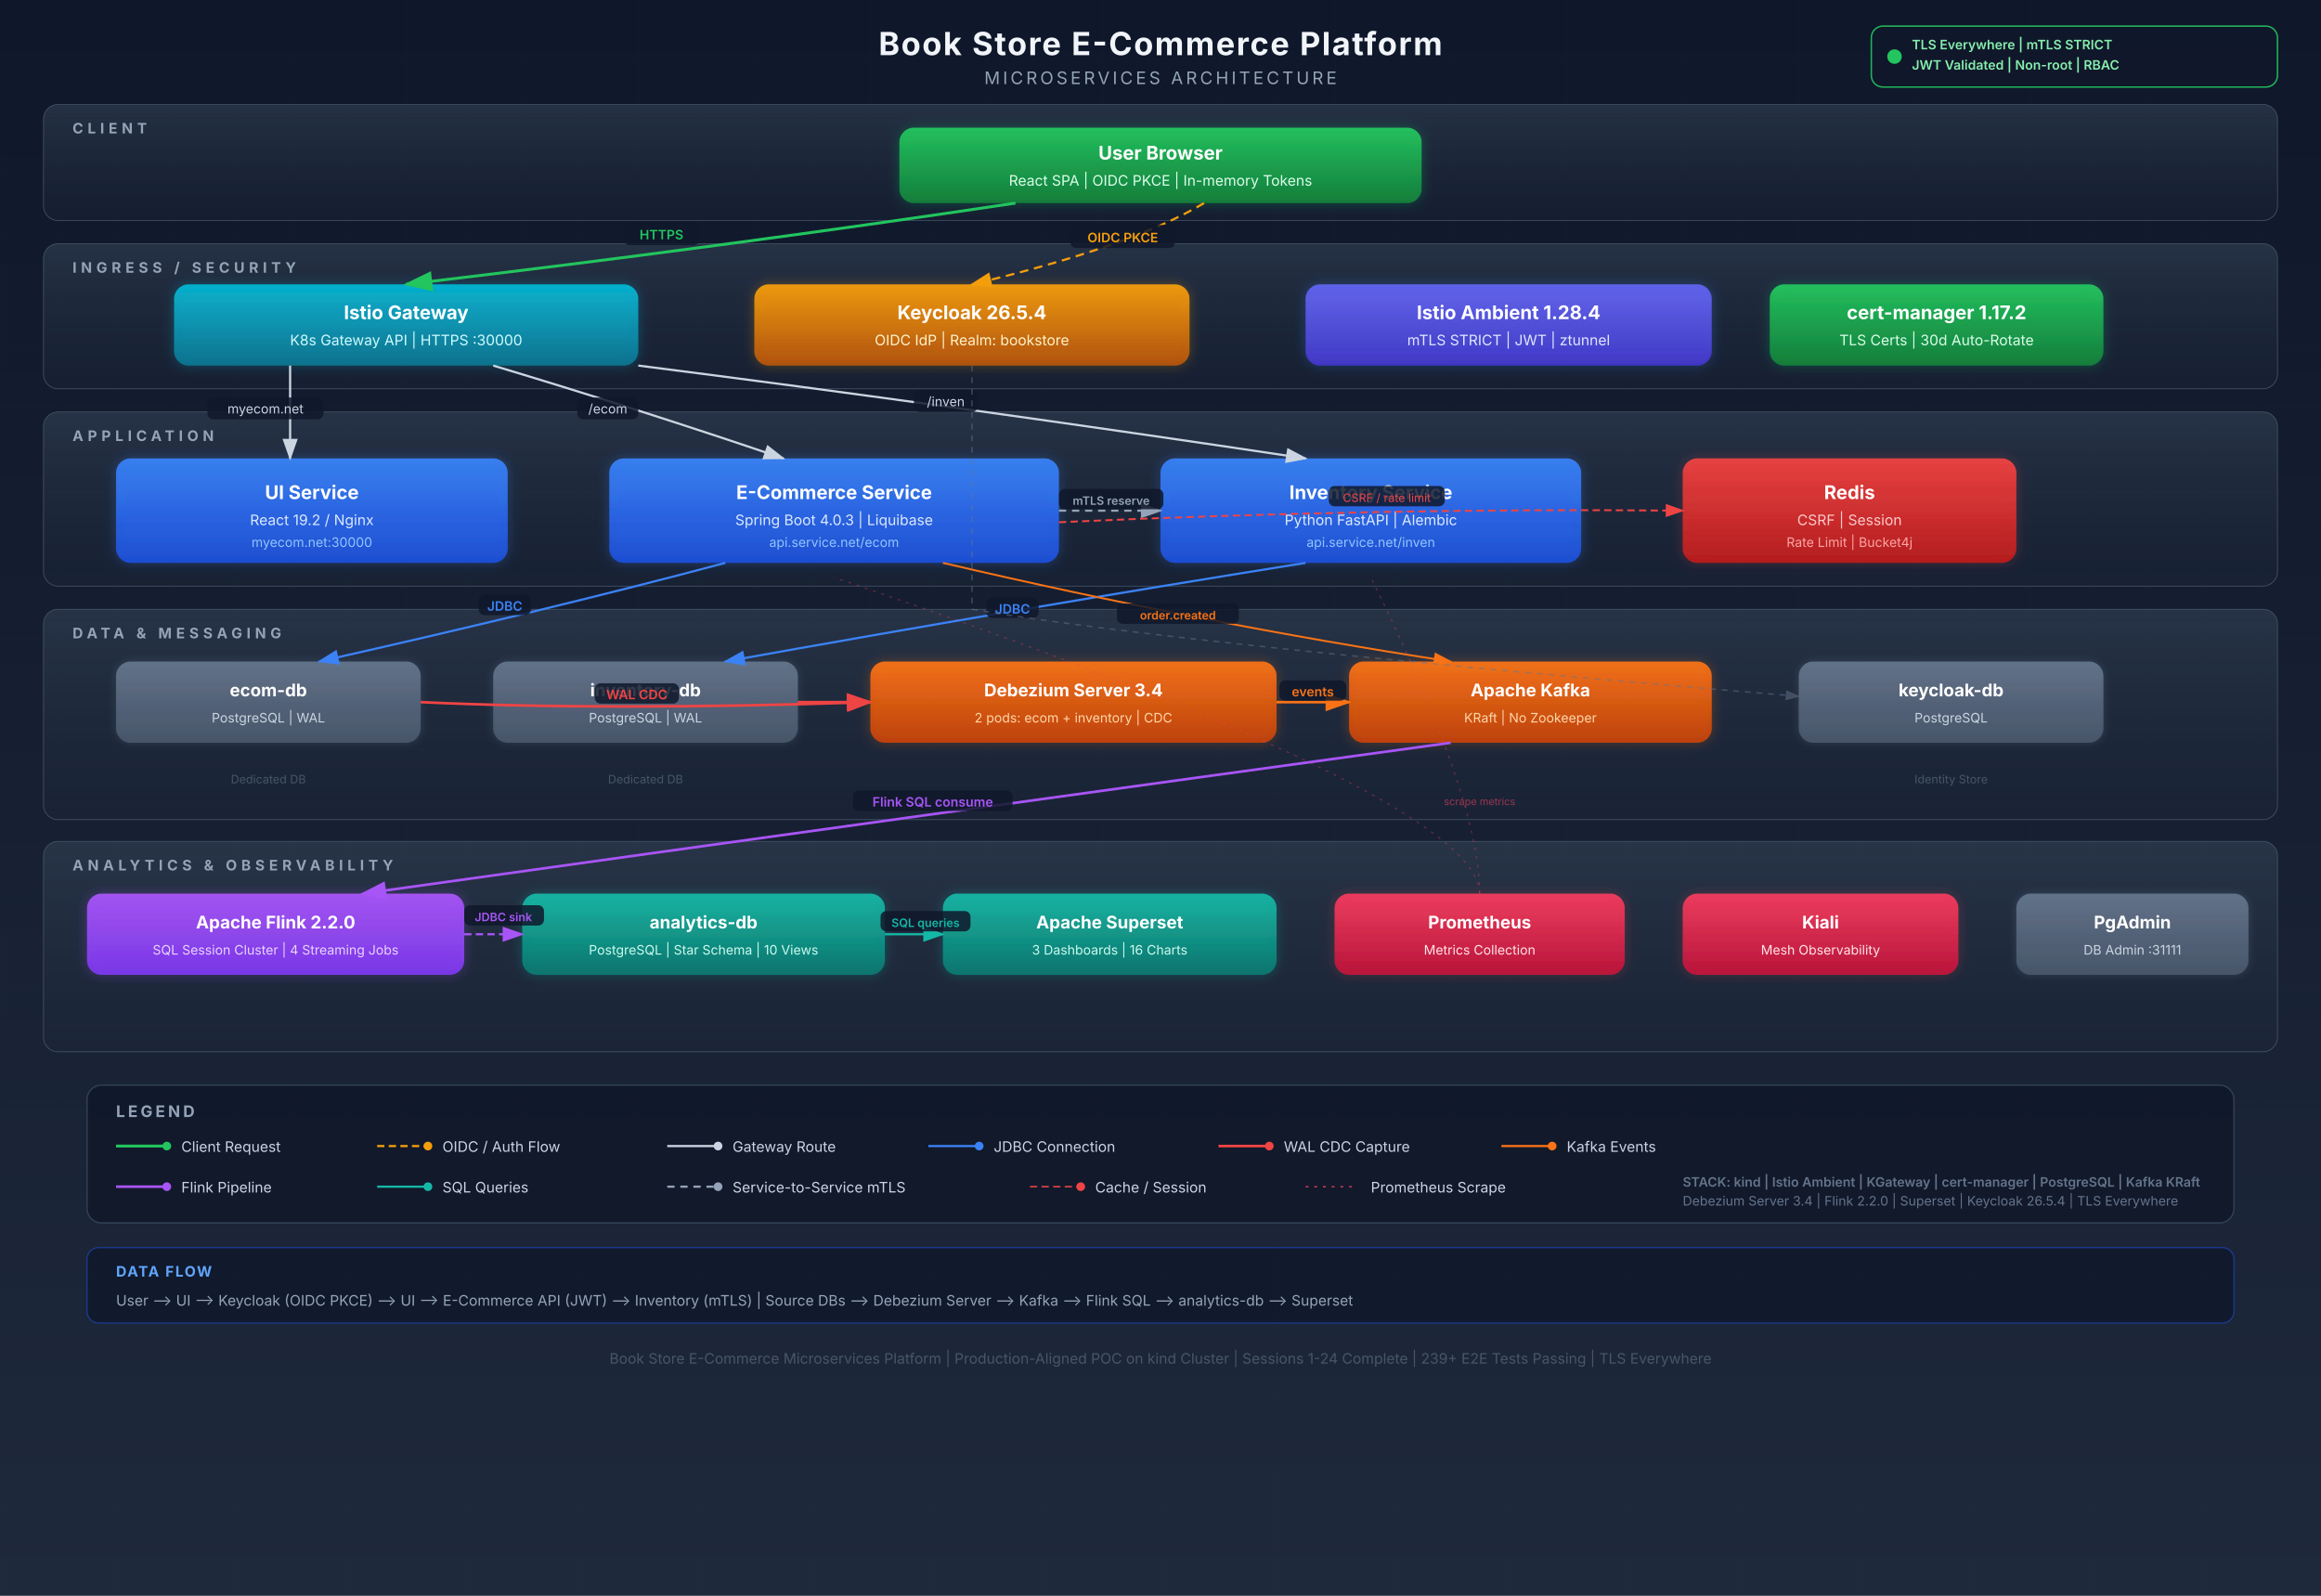
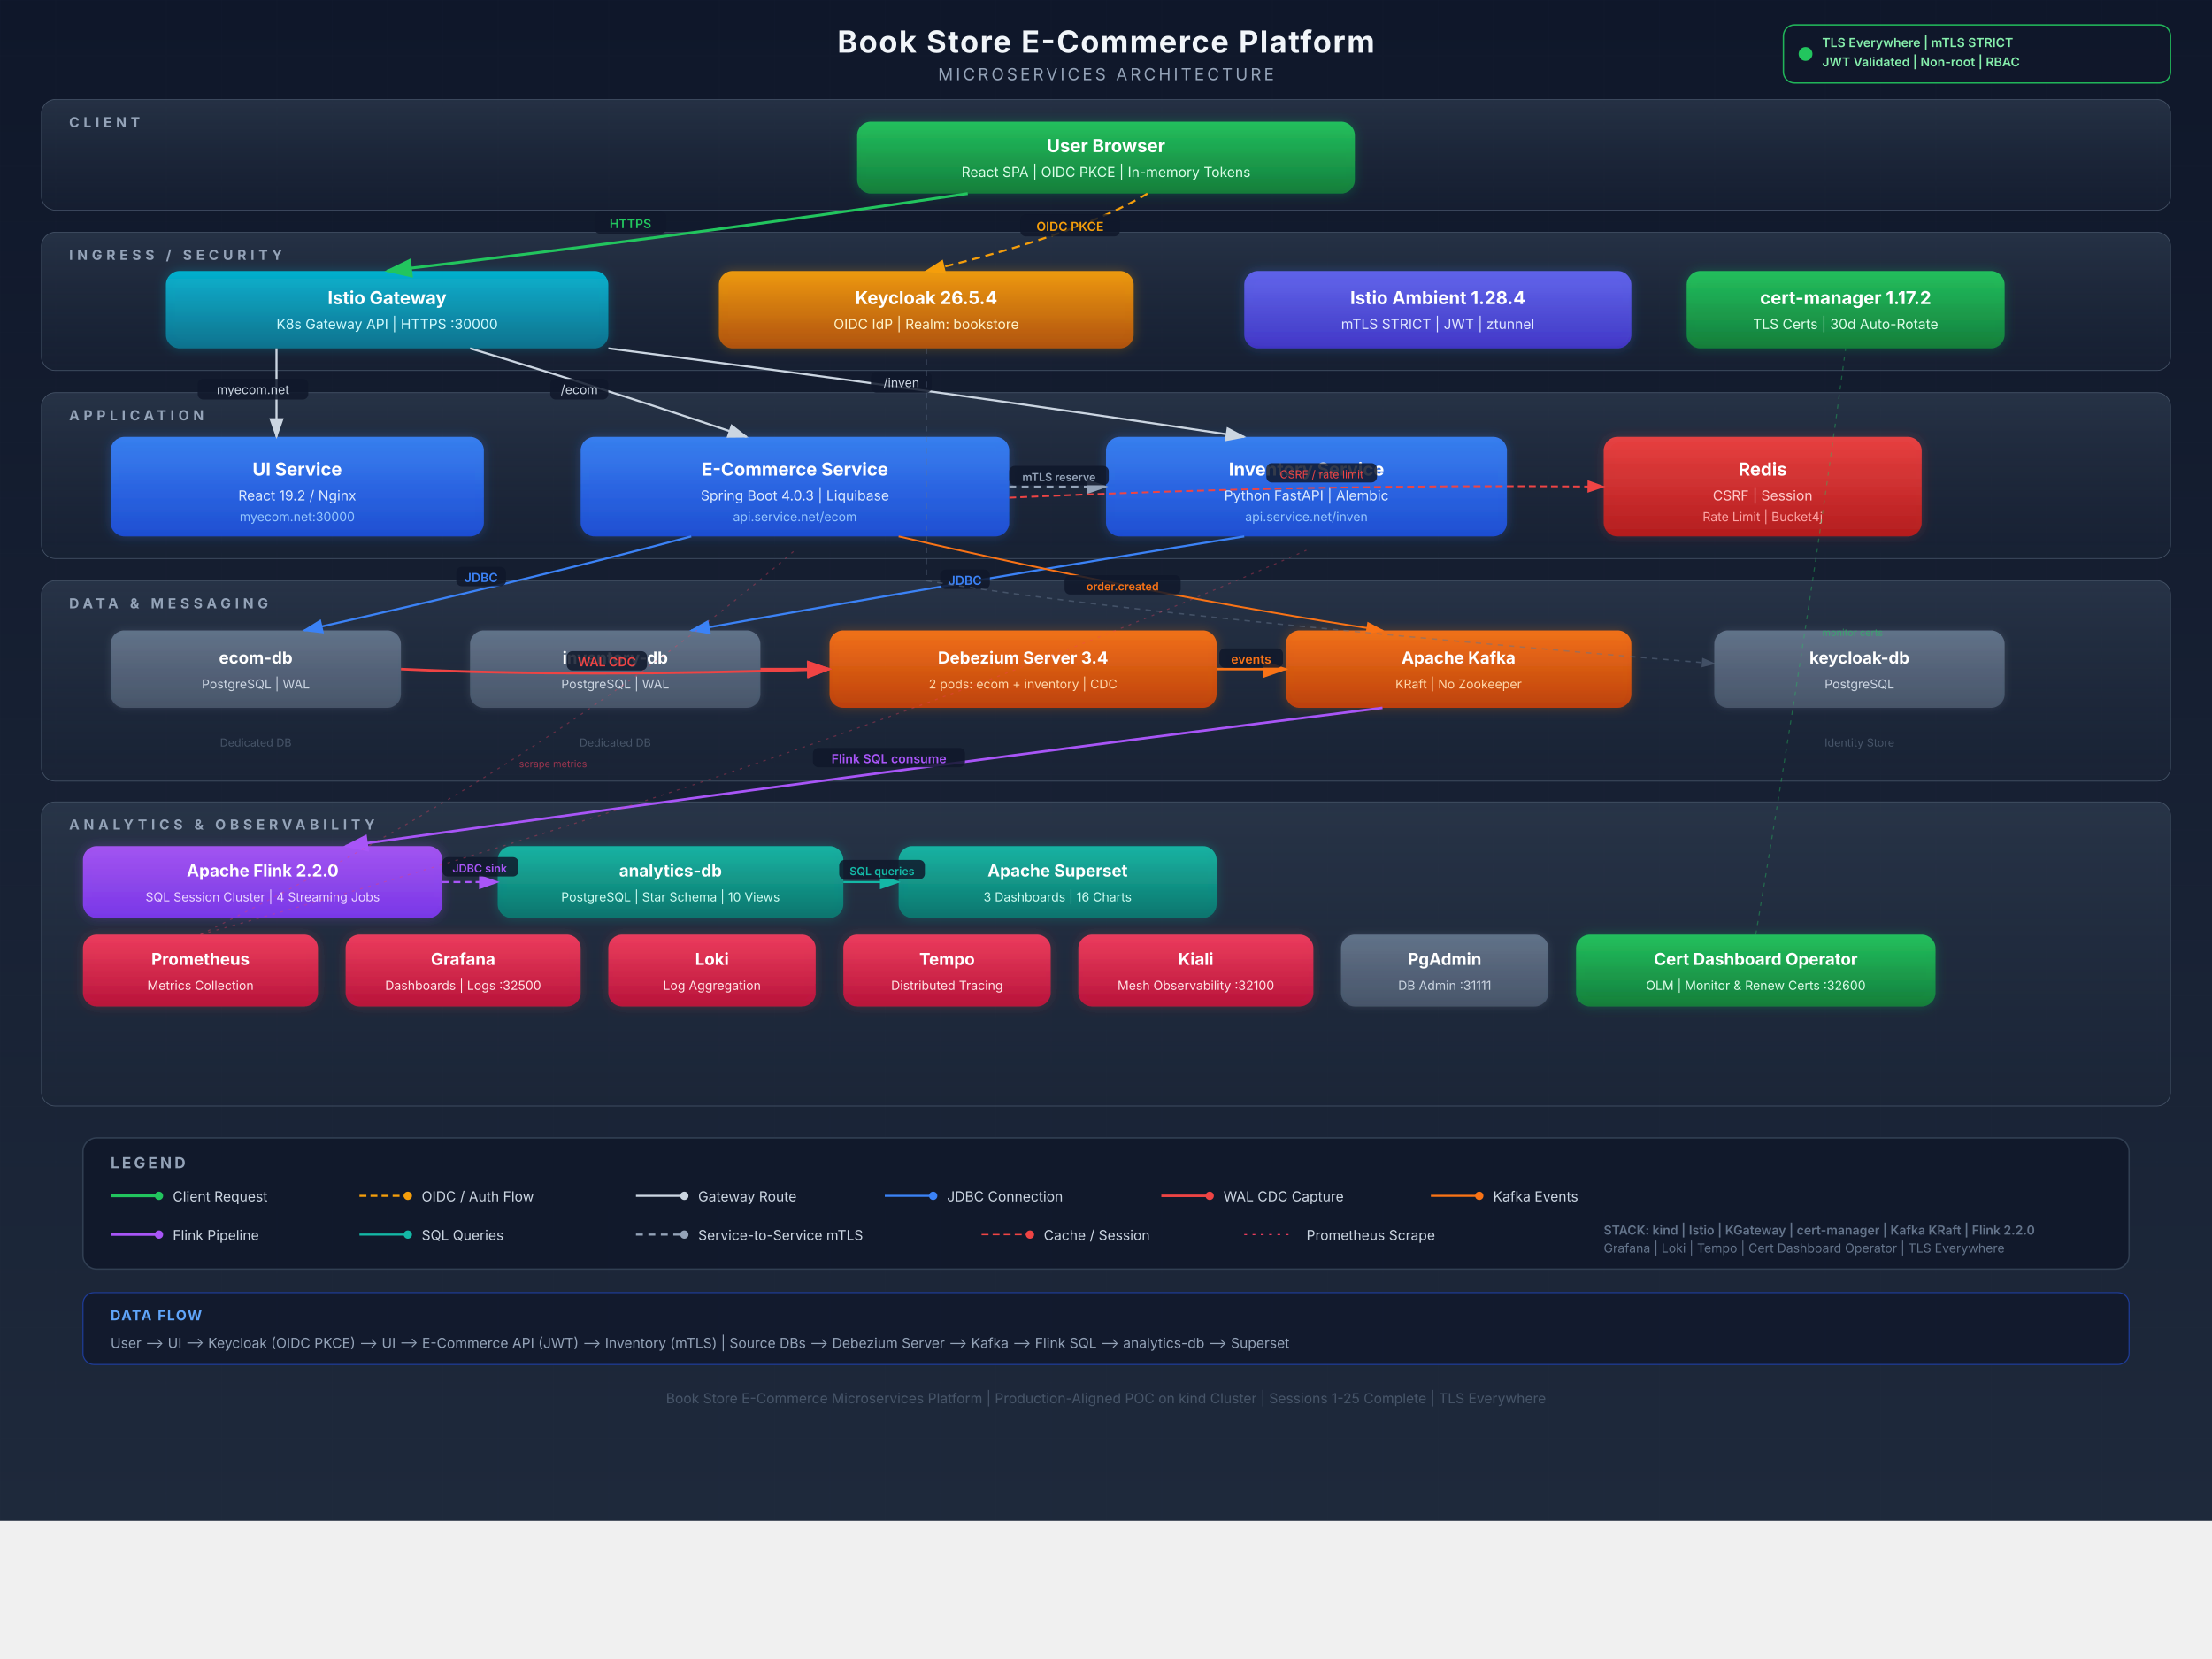
- <svg xmlns="http://www.w3.org/2000/svg" width="1600" height="1100" viewBox="0 0 1600 1100" font-family="'Inter', 'Segoe UI', 'Helvetica Neue', Arial, sans-serif">
+ <svg xmlns="http://www.w3.org/2000/svg" width="1600" height="1200" viewBox="0 0 1600 1200" font-family="'Inter', 'Segoe UI', 'Helvetica Neue', Arial, sans-serif">
  <defs>
    <linearGradient id="bgGrad" x1="0%" y1="0%" x2="0%" y2="100%">
      <stop offset="0%" style="stop-color:#0f172a" />
      <stop offset="100%" style="stop-color:#1e293b" />
    </linearGradient>
    <linearGradient id="tierLabelGrad" x1="0%" y1="0%" x2="0%" y2="100%">
      <stop offset="0%" style="stop-color:#334155;stop-opacity:0.6" />
      <stop offset="100%" style="stop-color:#1e293b;stop-opacity:0.3" />
    </linearGradient>
    <linearGradient id="nodeGreen" x1="0%" y1="0%" x2="0%" y2="100%">
      <stop offset="0%" style="stop-color:#22c55e;stop-opacity:0.95" />
      <stop offset="100%" style="stop-color:#15803d;stop-opacity:0.95" />
    </linearGradient>
    <linearGradient id="nodeAmber" x1="0%" y1="0%" x2="0%" y2="100%">
      <stop offset="0%" style="stop-color:#f59e0b;stop-opacity:0.95" />
      <stop offset="100%" style="stop-color:#b45309;stop-opacity:0.95" />
    </linearGradient>
    <linearGradient id="nodeBlue" x1="0%" y1="0%" x2="0%" y2="100%">
      <stop offset="0%" style="stop-color:#3b82f6;stop-opacity:0.95" />
      <stop offset="100%" style="stop-color:#1d4ed8;stop-opacity:0.95" />
    </linearGradient>
    <linearGradient id="nodeCyan" x1="0%" y1="0%" x2="0%" y2="100%">
      <stop offset="0%" style="stop-color:#06b6d4;stop-opacity:0.95" />
      <stop offset="100%" style="stop-color:#0e7490;stop-opacity:0.95" />
    </linearGradient>
    <linearGradient id="nodePurple" x1="0%" y1="0%" x2="0%" y2="100%">
      <stop offset="0%" style="stop-color:#a855f7;stop-opacity:0.95" />
      <stop offset="100%" style="stop-color:#7c3aed;stop-opacity:0.95" />
    </linearGradient>
    <linearGradient id="nodeRed" x1="0%" y1="0%" x2="0%" y2="100%">
      <stop offset="0%" style="stop-color:#ef4444;stop-opacity:0.95" />
      <stop offset="100%" style="stop-color:#b91c1c;stop-opacity:0.95" />
    </linearGradient>
    <linearGradient id="nodeSlate" x1="0%" y1="0%" x2="0%" y2="100%">
      <stop offset="0%" style="stop-color:#64748b;stop-opacity:0.95" />
      <stop offset="100%" style="stop-color:#475569;stop-opacity:0.95" />
    </linearGradient>
    <linearGradient id="nodeTeal" x1="0%" y1="0%" x2="0%" y2="100%">
      <stop offset="0%" style="stop-color:#14b8a6;stop-opacity:0.95" />
      <stop offset="100%" style="stop-color:#0f766e;stop-opacity:0.95" />
    </linearGradient>
    <linearGradient id="nodeOrange" x1="0%" y1="0%" x2="0%" y2="100%">
      <stop offset="0%" style="stop-color:#f97316;stop-opacity:0.95" />
      <stop offset="100%" style="stop-color:#c2410c;stop-opacity:0.95" />
    </linearGradient>
    <linearGradient id="nodeIndigo" x1="0%" y1="0%" x2="0%" y2="100%">
      <stop offset="0%" style="stop-color:#6366f1;stop-opacity:0.95" />
      <stop offset="100%" style="stop-color:#4338ca;stop-opacity:0.95" />
    </linearGradient>
    <linearGradient id="nodeRose" x1="0%" y1="0%" x2="0%" y2="100%">
      <stop offset="0%" style="stop-color:#f43f5e;stop-opacity:0.95" />
      <stop offset="100%" style="stop-color:#be123c;stop-opacity:0.95" />
    </linearGradient>
    <filter id="glowGreen" x="-20%" y="-20%" width="140%" height="140%">
      <feGaussianBlur stdDeviation="4" result="blur" />
      <feFlood flood-color="#22c55e" flood-opacity="0.3" />
      <feComposite in2="blur" operator="in" />
      <feMerge>
        <feMergeNode />
        <feMergeNode in="SourceGraphic" />
      </feMerge>
    </filter>
    <filter id="glowAmber" x="-20%" y="-20%" width="140%" height="140%">
      <feGaussianBlur stdDeviation="4" result="blur" />
      <feFlood flood-color="#f59e0b" flood-opacity="0.3" />
      <feComposite in2="blur" operator="in" />
      <feMerge>
        <feMergeNode />
        <feMergeNode in="SourceGraphic" />
      </feMerge>
    </filter>
    <filter id="glowBlue" x="-20%" y="-20%" width="140%" height="140%">
      <feGaussianBlur stdDeviation="4" result="blur" />
      <feFlood flood-color="#3b82f6" flood-opacity="0.3" />
      <feComposite in2="blur" operator="in" />
      <feMerge>
        <feMergeNode />
        <feMergeNode in="SourceGraphic" />
      </feMerge>
    </filter>
    <filter id="glowPurple" x="-20%" y="-20%" width="140%" height="140%">
      <feGaussianBlur stdDeviation="4" result="blur" />
      <feFlood flood-color="#a855f7" flood-opacity="0.3" />
      <feComposite in2="blur" operator="in" />
      <feMerge>
        <feMergeNode />
        <feMergeNode in="SourceGraphic" />
      </feMerge>
    </filter>
    <filter id="glowTeal" x="-20%" y="-20%" width="140%" height="140%">
      <feGaussianBlur stdDeviation="4" result="blur" />
      <feFlood flood-color="#14b8a6" flood-opacity="0.3" />
      <feComposite in2="blur" operator="in" />
      <feMerge>
        <feMergeNode />
        <feMergeNode in="SourceGraphic" />
      </feMerge>
    </filter>
    <filter id="glowRed" x="-20%" y="-20%" width="140%" height="140%">
      <feGaussianBlur stdDeviation="4" result="blur" />
      <feFlood flood-color="#ef4444" flood-opacity="0.25" />
      <feComposite in2="blur" operator="in" />
      <feMerge>
        <feMergeNode />
        <feMergeNode in="SourceGraphic" />
      </feMerge>
    </filter>
    <filter id="glowSlate" x="-20%" y="-20%" width="140%" height="140%">
      <feGaussianBlur stdDeviation="3" result="blur" />
      <feFlood flood-color="#94a3b8" flood-opacity="0.2" />
      <feComposite in2="blur" operator="in" />
      <feMerge>
        <feMergeNode />
        <feMergeNode in="SourceGraphic" />
      </feMerge>
    </filter>
    <filter id="glowOrange" x="-20%" y="-20%" width="140%" height="140%">
      <feGaussianBlur stdDeviation="4" result="blur" />
      <feFlood flood-color="#f97316" flood-opacity="0.3" />
      <feComposite in2="blur" operator="in" />
      <feMerge>
        <feMergeNode />
        <feMergeNode in="SourceGraphic" />
      </feMerge>
    </filter>
    <filter id="glowCyan" x="-20%" y="-20%" width="140%" height="140%">
      <feGaussianBlur stdDeviation="4" result="blur" />
      <feFlood flood-color="#06b6d4" flood-opacity="0.3" />
      <feComposite in2="blur" operator="in" />
      <feMerge>
        <feMergeNode />
        <feMergeNode in="SourceGraphic" />
      </feMerge>
    </filter>
    <filter id="dropShadow" x="-10%" y="-10%" width="130%" height="130%">
      <feDropShadow dx="0" dy="3" stdDeviation="5" flood-color="#000000" flood-opacity="0.4" />
    </filter>
    <marker id="arrowGreen" markerWidth="10" markerHeight="7" refX="9" refY="3.5" orient="auto">
      <path d="M0,0 L0,7 L10,3.5 z" fill="#22c55e" />
    </marker>
    <marker id="arrowAmberM" markerWidth="10" markerHeight="7" refX="9" refY="3.5" orient="auto">
      <path d="M0,0 L0,7 L10,3.5 z" fill="#f59e0b" />
    </marker>
    <marker id="arrowWhite" markerWidth="10" markerHeight="7" refX="9" refY="3.5" orient="auto">
      <path d="M0,0 L0,7 L10,3.5 z" fill="#cbd5e1" />
    </marker>
    <marker id="arrowBlueM" markerWidth="10" markerHeight="7" refX="9" refY="3.5" orient="auto">
      <path d="M0,0 L0,7 L10,3.5 z" fill="#3b82f6" />
    </marker>
    <marker id="arrowRedM" markerWidth="10" markerHeight="7" refX="9" refY="3.5" orient="auto">
      <path d="M0,0 L0,7 L10,3.5 z" fill="#ef4444" />
    </marker>
    <marker id="arrowOrangeM" markerWidth="10" markerHeight="7" refX="9" refY="3.5" orient="auto">
      <path d="M0,0 L0,7 L10,3.5 z" fill="#f97316" />
    </marker>
    <marker id="arrowPurpleM" markerWidth="10" markerHeight="7" refX="9" refY="3.5" orient="auto">
      <path d="M0,0 L0,7 L10,3.5 z" fill="#a855f7" />
    </marker>
    <marker id="arrowTealM" markerWidth="10" markerHeight="7" refX="9" refY="3.5" orient="auto">
      <path d="M0,0 L0,7 L10,3.5 z" fill="#14b8a6" />
    </marker>
    <marker id="arrowGrayM" markerWidth="10" markerHeight="7" refX="9" refY="3.5" orient="auto">
      <path d="M0,0 L0,7 L10,3.5 z" fill="#94a3b8" />
    </marker>
    <marker id="arrowSlateM" markerWidth="10" markerHeight="7" refX="9" refY="3.5" orient="auto">
      <path d="M0,0 L0,7 L10,3.5 z" fill="#64748b" />
    </marker>
    <pattern id="grid" width="40" height="40" patternUnits="userSpaceOnUse">
      <path d="M 40 0 L 0 0 0 40" fill="none" stroke="#334155" stroke-width="0.3" opacity="0.15" />
    </pattern>
  </defs>
  <rect width="1600" height="1100" fill="url(#bgGrad)" />
  <rect width="1600" height="1100" fill="url(#grid)" />
  <text x="800" y="38" text-anchor="middle" fill="#f1f5f9" font-size="22" font-weight="700" letter-spacing="1">Book Store E-Commerce Platform</text>
  <text x="800" y="58" text-anchor="middle" fill="#94a3b8" font-size="12" letter-spacing="2">MICROSERVICES ARCHITECTURE</text>
  <g transform="translate(1290, 18)">
    <rect x="0" y="0" width="280" height="42" rx="8" fill="#0f172a" stroke="#22c55e" stroke-width="1" opacity="0.9" />
    <circle cx="16" cy="21" r="5" fill="#22c55e" />
    <text x="28" y="16" fill="#86efac" font-size="9" font-weight="600">TLS Everywhere | mTLS STRICT</text>
    <text x="28" y="30" fill="#86efac" font-size="9" font-weight="600">JWT Validated | Non-root | RBAC</text>
  </g>
  <g id="tier1">
    <rect x="30" y="72" width="1540" height="80" rx="10" fill="url(#tierLabelGrad)" stroke="#475569" stroke-width="0.5" />
    <text x="50" y="92" fill="#94a3b8" font-size="10" font-weight="700" letter-spacing="3">CLIENT</text>
    <rect x="620" y="88" width="360" height="52" rx="10" fill="url(#nodeGreen)" filter="url(#glowGreen)" />
    <text x="800" y="110" text-anchor="middle" fill="#fff" font-size="13" font-weight="700">User Browser</text>
    <text x="800" y="128" text-anchor="middle" fill="#dcfce7" font-size="10">React SPA | OIDC PKCE | In-memory Tokens</text>
  </g>
  <g id="tier2">
    <rect x="30" y="168" width="1540" height="100" rx="10" fill="url(#tierLabelGrad)" stroke="#475569" stroke-width="0.5" />
    <text x="50" y="188" fill="#94a3b8" font-size="10" font-weight="700" letter-spacing="3">INGRESS / SECURITY</text>
    <rect x="120" y="196" width="320" height="56" rx="10" fill="url(#nodeCyan)" filter="url(#glowCyan)" />
    <text x="280" y="220" text-anchor="middle" fill="#fff" font-size="13" font-weight="700">Istio Gateway</text>
    <text x="280" y="238" text-anchor="middle" fill="#cffafe" font-size="10">K8s Gateway API | HTTPS :30000</text>
    <rect x="520" y="196" width="300" height="56" rx="10" fill="url(#nodeAmber)" filter="url(#glowAmber)" />
    <text x="670" y="220" text-anchor="middle" fill="#fff" font-size="13" font-weight="700">Keycloak 26.5.4</text>
    <text x="670" y="238" text-anchor="middle" fill="#fef3c7" font-size="10">OIDC IdP | Realm: bookstore</text>
    <rect x="900" y="196" width="280" height="56" rx="10" fill="url(#nodeIndigo)" filter="url(#glowBlue)" />
    <text x="1040" y="220" text-anchor="middle" fill="#fff" font-size="13" font-weight="700">Istio Ambient 1.28.4</text>
    <text x="1040" y="238" text-anchor="middle" fill="#e0e7ff" font-size="10">mTLS STRICT | JWT | ztunnel</text>
    <rect x="1220" y="196" width="230" height="56" rx="10" fill="url(#nodeGreen)" filter="url(#glowGreen)" />
    <text x="1335" y="220" text-anchor="middle" fill="#fff" font-size="13" font-weight="700">cert-manager 1.17.2</text>
    <text x="1335" y="238" text-anchor="middle" fill="#dcfce7" font-size="10">TLS Certs | 30d Auto-Rotate</text>
  </g>
  <g id="tier3">
    <rect x="30" y="284" width="1540" height="120" rx="10" fill="url(#tierLabelGrad)" stroke="#475569" stroke-width="0.5" />
    <text x="50" y="304" fill="#94a3b8" font-size="10" font-weight="700" letter-spacing="3">APPLICATION</text>
    <rect x="80" y="316" width="270" height="72" rx="10" fill="url(#nodeBlue)" filter="url(#glowBlue)" />
    <text x="215" y="344" text-anchor="middle" fill="#fff" font-size="13" font-weight="700">UI Service</text>
    <text x="215" y="362" text-anchor="middle" fill="#dbeafe" font-size="10">React 19.2 / Nginx</text>
    <text x="215" y="377" text-anchor="middle" fill="#93c5fd" font-size="9">myecom.net:30000</text>
    <rect x="420" y="316" width="310" height="72" rx="10" fill="url(#nodeBlue)" filter="url(#glowBlue)" />
    <text x="575" y="344" text-anchor="middle" fill="#fff" font-size="13" font-weight="700">E-Commerce Service</text>
    <text x="575" y="362" text-anchor="middle" fill="#dbeafe" font-size="10">Spring Boot 4.0.3 | Liquibase</text>
    <text x="575" y="377" text-anchor="middle" fill="#93c5fd" font-size="9">api.service.net/ecom</text>
    <rect x="800" y="316" width="290" height="72" rx="10" fill="url(#nodeBlue)" filter="url(#glowBlue)" />
    <text x="945" y="344" text-anchor="middle" fill="#fff" font-size="13" font-weight="700">Inventory Service</text>
    <text x="945" y="362" text-anchor="middle" fill="#dbeafe" font-size="10">Python FastAPI | Alembic</text>
    <text x="945" y="377" text-anchor="middle" fill="#93c5fd" font-size="9">api.service.net/inven</text>
    <rect x="1160" y="316" width="230" height="72" rx="10" fill="url(#nodeRed)" filter="url(#glowRed)" />
    <text x="1275" y="344" text-anchor="middle" fill="#fff" font-size="13" font-weight="700">Redis</text>
    <text x="1275" y="362" text-anchor="middle" fill="#fecaca" font-size="10">CSRF | Session</text>
    <text x="1275" y="377" text-anchor="middle" fill="#fca5a5" font-size="9">Rate Limit | Bucket4j</text>
  </g>
  <g id="tier4">
    <rect x="30" y="420" width="1540" height="145" rx="10" fill="url(#tierLabelGrad)" stroke="#475569" stroke-width="0.5" />
    <text x="50" y="440" fill="#94a3b8" font-size="10" font-weight="700" letter-spacing="3">DATA &amp; MESSAGING</text>
    <rect x="80" y="456" width="210" height="56" rx="10" fill="url(#nodeSlate)" filter="url(#glowSlate)" />
    <text x="185" y="480" text-anchor="middle" fill="#fff" font-size="12" font-weight="700">ecom-db</text>
    <text x="185" y="498" text-anchor="middle" fill="#cbd5e1" font-size="9">PostgreSQL | WAL</text>
    <rect x="340" y="456" width="210" height="56" rx="10" fill="url(#nodeSlate)" filter="url(#glowSlate)" />
    <text x="445" y="480" text-anchor="middle" fill="#fff" font-size="12" font-weight="700">inventory-db</text>
    <text x="445" y="498" text-anchor="middle" fill="#cbd5e1" font-size="9">PostgreSQL | WAL</text>
    <rect x="600" y="456" width="280" height="56" rx="10" fill="url(#nodeOrange)" filter="url(#glowOrange)" />
    <text x="740" y="480" text-anchor="middle" fill="#fff" font-size="12" font-weight="700">Debezium Server 3.4</text>
    <text x="740" y="498" text-anchor="middle" fill="#fed7aa" font-size="9">2 pods: ecom + inventory | CDC</text>
    <rect x="930" y="456" width="250" height="56" rx="10" fill="url(#nodeOrange)" filter="url(#glowOrange)" />
    <text x="1055" y="480" text-anchor="middle" fill="#fff" font-size="12" font-weight="700">Apache Kafka</text>
    <text x="1055" y="498" text-anchor="middle" fill="#fed7aa" font-size="9">KRaft | No Zookeeper</text>
    <rect x="1240" y="456" width="210" height="56" rx="10" fill="url(#nodeSlate)" filter="url(#glowSlate)" />
    <text x="1345" y="480" text-anchor="middle" fill="#fff" font-size="12" font-weight="700">keycloak-db</text>
    <text x="1345" y="498" text-anchor="middle" fill="#cbd5e1" font-size="9">PostgreSQL</text>
    <text x="185" y="540" text-anchor="middle" fill="#475569" font-size="8">Dedicated DB</text>
    <text x="445" y="540" text-anchor="middle" fill="#475569" font-size="8">Dedicated DB</text>
    <text x="1345" y="540" text-anchor="middle" fill="#475569" font-size="8">Identity Store</text>
  </g>
  <g id="tier5">
-     <rect x="30" y="580" width="1540" height="145" rx="10" fill="url(#tierLabelGrad)" stroke="#475569" stroke-width="0.5" />
+     <rect x="30" y="580" width="1540" height="220" rx="10" fill="url(#tierLabelGrad)" stroke="#475569" stroke-width="0.5" />
    <text x="50" y="600" fill="#94a3b8" font-size="10" font-weight="700" letter-spacing="3">ANALYTICS &amp; OBSERVABILITY</text>
-     <rect x="60" y="616" width="260" height="56" rx="10" fill="url(#nodePurple)" filter="url(#glowPurple)" />
-     <text x="190" y="640" text-anchor="middle" fill="#fff" font-size="12" font-weight="700">Apache Flink 2.2.0</text>
-     <text x="190" y="658" text-anchor="middle" fill="#e9d5ff" font-size="9">SQL Session Cluster | 4 Streaming Jobs</text>
-     <rect x="360" y="616" width="250" height="56" rx="10" fill="url(#nodeTeal)" filter="url(#glowTeal)" />
-     <text x="485" y="640" text-anchor="middle" fill="#fff" font-size="12" font-weight="700">analytics-db</text>
-     <text x="485" y="658" text-anchor="middle" fill="#ccfbf1" font-size="9">PostgreSQL | Star Schema | 10 Views</text>
-     <rect x="650" y="616" width="230" height="56" rx="10" fill="url(#nodeTeal)" filter="url(#glowTeal)" />
-     <text x="765" y="640" text-anchor="middle" fill="#fff" font-size="12" font-weight="700">Apache Superset</text>
-     <text x="765" y="658" text-anchor="middle" fill="#ccfbf1" font-size="9">3 Dashboards | 16 Charts</text>
-     <rect x="920" y="616" width="200" height="56" rx="10" fill="url(#nodeRose)" filter="url(#glowRed)" />
-     <text x="1020" y="640" text-anchor="middle" fill="#fff" font-size="12" font-weight="700">Prometheus</text>
-     <text x="1020" y="658" text-anchor="middle" fill="#ffe4e6" font-size="9">Metrics Collection</text>
-     <rect x="1160" y="616" width="190" height="56" rx="10" fill="url(#nodeRose)" filter="url(#glowRed)" />
-     <text x="1255" y="640" text-anchor="middle" fill="#fff" font-size="12" font-weight="700">Kiali</text>
-     <text x="1255" y="658" text-anchor="middle" fill="#ffe4e6" font-size="9">Mesh Observability</text>
-     <rect x="1390" y="616" width="160" height="56" rx="10" fill="url(#nodeSlate)" filter="url(#glowSlate)" />
-     <text x="1470" y="640" text-anchor="middle" fill="#fff" font-size="12" font-weight="700">PgAdmin</text>
-     <text x="1470" y="658" text-anchor="middle" fill="#cbd5e1" font-size="9">DB Admin :31111</text>
+     <rect x="60" y="612" width="260" height="52" rx="10" fill="url(#nodePurple)" filter="url(#glowPurple)" />
+     <text x="190" y="634" text-anchor="middle" fill="#fff" font-size="12" font-weight="700">Apache Flink 2.2.0</text>
+     <text x="190" y="652" text-anchor="middle" fill="#e9d5ff" font-size="9">SQL Session Cluster | 4 Streaming Jobs</text>
+     <rect x="360" y="612" width="250" height="52" rx="10" fill="url(#nodeTeal)" filter="url(#glowTeal)" />
+     <text x="485" y="634" text-anchor="middle" fill="#fff" font-size="12" font-weight="700">analytics-db</text>
+     <text x="485" y="652" text-anchor="middle" fill="#ccfbf1" font-size="9">PostgreSQL | Star Schema | 10 Views</text>
+     <rect x="650" y="612" width="230" height="52" rx="10" fill="url(#nodeTeal)" filter="url(#glowTeal)" />
+     <text x="765" y="634" text-anchor="middle" fill="#fff" font-size="12" font-weight="700">Apache Superset</text>
+     <text x="765" y="652" text-anchor="middle" fill="#ccfbf1" font-size="9">3 Dashboards | 16 Charts</text>
+     <rect x="60" y="676" width="170" height="52" rx="10" fill="url(#nodeRose)" filter="url(#glowRed)" />
+     <text x="145" y="698" text-anchor="middle" fill="#fff" font-size="12" font-weight="700">Prometheus</text>
+     <text x="145" y="716" text-anchor="middle" fill="#ffe4e6" font-size="9">Metrics Collection</text>
+     <rect x="250" y="676" width="170" height="52" rx="10" fill="url(#nodeRose)" filter="url(#glowRed)" />
+     <text x="335" y="698" text-anchor="middle" fill="#fff" font-size="12" font-weight="700">Grafana</text>
+     <text x="335" y="716" text-anchor="middle" fill="#ffe4e6" font-size="9">Dashboards | Logs :32500</text>
+     <rect x="440" y="676" width="150" height="52" rx="10" fill="url(#nodeRose)" filter="url(#glowRed)" />
+     <text x="515" y="698" text-anchor="middle" fill="#fff" font-size="12" font-weight="700">Loki</text>
+     <text x="515" y="716" text-anchor="middle" fill="#ffe4e6" font-size="9">Log Aggregation</text>
+     <rect x="610" y="676" width="150" height="52" rx="10" fill="url(#nodeRose)" filter="url(#glowRed)" />
+     <text x="685" y="698" text-anchor="middle" fill="#fff" font-size="12" font-weight="700">Tempo</text>
+     <text x="685" y="716" text-anchor="middle" fill="#ffe4e6" font-size="9">Distributed Tracing</text>
+     <rect x="780" y="676" width="170" height="52" rx="10" fill="url(#nodeRose)" filter="url(#glowRed)" />
+     <text x="865" y="698" text-anchor="middle" fill="#fff" font-size="12" font-weight="700">Kiali</text>
+     <text x="865" y="716" text-anchor="middle" fill="#ffe4e6" font-size="9">Mesh Observability :32100</text>
+     <rect x="970" y="676" width="150" height="52" rx="10" fill="url(#nodeSlate)" filter="url(#glowSlate)" />
+     <text x="1045" y="698" text-anchor="middle" fill="#fff" font-size="12" font-weight="700">PgAdmin</text>
+     <text x="1045" y="716" text-anchor="middle" fill="#cbd5e1" font-size="9">DB Admin :31111</text>
+     <rect x="1140" y="676" width="260" height="52" rx="10" fill="url(#nodeGreen)" filter="url(#glowGreen)" />
+     <text x="1270" y="698" text-anchor="middle" fill="#fff" font-size="12" font-weight="700">Cert Dashboard Operator</text>
+     <text x="1270" y="716" text-anchor="middle" fill="#dcfce7" font-size="9">OLM | Monitor &amp; Renew Certs :32600</text>
  </g>
  <g id="edges">
    <path d="M 700,140 Q 500,170 280,196" fill="none" stroke="#22c55e" stroke-width="2" marker-end="url(#arrowGreen)" />
    <rect x="430" y="153" width="52" height="16" rx="4" fill="#0f172a" opacity="0.85" />
    <text x="456" y="165" text-anchor="middle" fill="#22c55e" font-size="9" font-weight="600">HTTPS</text>
    <path d="M 830,140 Q 780,170 670,196" fill="none" stroke="#f59e0b" stroke-width="1.5" stroke-dasharray="6,4" marker-end="url(#arrowAmberM)" />
    <rect x="738" y="155" width="72" height="16" rx="4" fill="#0f172a" opacity="0.85" />
    <text x="774" y="167" text-anchor="middle" fill="#f59e0b" font-size="9" font-weight="600">OIDC PKCE</text>
    <path d="M 200,252 L 200,316" fill="none" stroke="#cbd5e1" stroke-width="1.5" marker-end="url(#arrowWhite)" />
    <rect x="143" y="274" width="80" height="15" rx="4" fill="#0f172a" opacity="0.85" />
    <text x="183" y="285" text-anchor="middle" fill="#cbd5e1" font-size="9">myecom.net</text>
    <path d="M 340,252 Q 440,282 540,316" fill="none" stroke="#cbd5e1" stroke-width="1.5" marker-end="url(#arrowWhite)" />
    <rect x="398" y="274" width="42" height="15" rx="4" fill="#0f172a" opacity="0.85" />
    <text x="419" y="285" text-anchor="middle" fill="#cbd5e1" font-size="9">/ecom</text>
    <path d="M 440,252 Q 660,280 900,316" fill="none" stroke="#cbd5e1" stroke-width="1.5" marker-end="url(#arrowWhite)" />
    <rect x="630" y="269" width="44" height="15" rx="4" fill="#0f172a" opacity="0.85" />
    <text x="652" y="280" text-anchor="middle" fill="#cbd5e1" font-size="9">/inven</text>
    <path d="M 730,352 L 800,352" fill="none" stroke="#94a3b8" stroke-width="1.5" stroke-dasharray="5,4" marker-end="url(#arrowGrayM)" />
    <rect x="730" y="337" width="72" height="14" rx="4" fill="#0f172a" opacity="0.85" />
    <text x="766" y="348" text-anchor="middle" fill="#94a3b8" font-size="8" font-weight="600">mTLS reserve</text>
    <path d="M 500,388 Q 380,420 220,456" fill="none" stroke="#3b82f6" stroke-width="1.5" marker-end="url(#arrowBlueM)" />
    <rect x="330" y="410" width="36" height="14" rx="4" fill="#0f172a" opacity="0.85" />
    <text x="348" y="421" text-anchor="middle" fill="#3b82f6" font-size="9" font-weight="600">JDBC</text>
    <path d="M 900,388 Q 700,420 500,456" fill="none" stroke="#3b82f6" stroke-width="1.5" marker-end="url(#arrowBlueM)" />
    <rect x="680" y="412" width="36" height="14" rx="4" fill="#0f172a" opacity="0.85" />
    <text x="698" y="423" text-anchor="middle" fill="#3b82f6" font-size="9" font-weight="600">JDBC</text>
    <path d="M 730,360 Q 950,350 1160,352" fill="none" stroke="#ef4444" stroke-width="1.3" stroke-dasharray="5,3" marker-end="url(#arrowRedM)" />
    <rect x="916" y="335" width="80" height="14" rx="4" fill="#0f172a" opacity="0.85" />
    <text x="956" y="346" text-anchor="middle" fill="#ef4444" font-size="8">CSRF / rate limit</text>
    <path d="M 290,484 Q 420,490 600,484" fill="none" stroke="#ef4444" stroke-width="1.8" marker-end="url(#arrowRedM)" />
    <rect x="410" y="471" width="58" height="14" rx="4" fill="#0f172a" opacity="0.85" />
    <text x="439" y="482" text-anchor="middle" fill="#ef4444" font-size="9" font-weight="600">WAL CDC</text>
    <path d="M 550,484 L 600,484" fill="none" stroke="#ef4444" stroke-width="1.8" marker-end="url(#arrowRedM)" />
    <path d="M 880,484 L 930,484" fill="none" stroke="#f97316" stroke-width="1.8" marker-end="url(#arrowOrangeM)" />
    <rect x="882" y="469" width="46" height="14" rx="4" fill="#0f172a" opacity="0.85" />
    <text x="905" y="480" text-anchor="middle" fill="#f97316" font-size="9" font-weight="600">events</text>
    <path d="M 650,388 Q 830,430 1000,456" fill="none" stroke="#f97316" stroke-width="1.3" marker-end="url(#arrowOrangeM)" />
    <rect x="770" y="416" width="84" height="14" rx="4" fill="#0f172a" opacity="0.85" />
    <text x="812" y="427" text-anchor="middle" fill="#f97316" font-size="8" font-weight="600">order.created</text>
-     <path d="M 1000,512 Q 650,560 250,616" fill="none" stroke="#a855f7" stroke-width="1.8" marker-end="url(#arrowPurpleM)" />
-     <rect x="588" y="545" width="110" height="14" rx="4" fill="#0f172a" opacity="0.85" />
-     <text x="643" y="556" text-anchor="middle" fill="#a855f7" font-size="9" font-weight="600">Flink SQL consume</text>
-     <path d="M 320,644 L 360,644" fill="none" stroke="#a855f7" stroke-width="1.5" stroke-dasharray="5,3" marker-end="url(#arrowPurpleM)" />
-     <rect x="320" y="624" width="55" height="14" rx="4" fill="#0f172a" opacity="0.85" />
-     <text x="347" y="635" text-anchor="middle" fill="#a855f7" font-size="8" font-weight="600">JDBC sink</text>
-     <path d="M 610,644 L 650,644" fill="none" stroke="#14b8a6" stroke-width="1.5" marker-end="url(#arrowTealM)" />
-     <rect x="607" y="628" width="62" height="14" rx="4" fill="#0f172a" opacity="0.85" />
-     <text x="638" y="639" text-anchor="middle" fill="#14b8a6" font-size="8" font-weight="600">SQL queries</text>
+     <path d="M 1000,512 Q 650,556 250,612" fill="none" stroke="#a855f7" stroke-width="1.8" marker-end="url(#arrowPurpleM)" />
+     <rect x="588" y="541" width="110" height="14" rx="4" fill="#0f172a" opacity="0.85" />
+     <text x="643" y="552" text-anchor="middle" fill="#a855f7" font-size="9" font-weight="600">Flink SQL consume</text>
+     <path d="M 320,638 L 360,638" fill="none" stroke="#a855f7" stroke-width="1.5" stroke-dasharray="5,3" marker-end="url(#arrowPurpleM)" />
+     <rect x="320" y="620" width="55" height="14" rx="4" fill="#0f172a" opacity="0.85" />
+     <text x="347" y="631" text-anchor="middle" fill="#a855f7" font-size="8" font-weight="600">JDBC sink</text>
+     <path d="M 610,638 L 650,638" fill="none" stroke="#14b8a6" stroke-width="1.5" marker-end="url(#arrowTealM)" />
+     <rect x="607" y="622" width="62" height="14" rx="4" fill="#0f172a" opacity="0.85" />
+     <text x="638" y="633" text-anchor="middle" fill="#14b8a6" font-size="8" font-weight="600">SQL queries</text>
    <path d="M 670,252 Q 670,360 670,420 Q 820,445 1240,480" fill="none" stroke="#64748b" stroke-width="1" stroke-dasharray="4,4" opacity="0.5" marker-end="url(#arrowSlateM)" />
-     <path d="M 1020,616 Q 1020,550 575,398" fill="none" stroke="#f43f5e" stroke-width="0.8" stroke-dasharray="2,4" opacity="0.35" />
-     <path d="M 1020,616 Q 1020,550 945,398" fill="none" stroke="#f43f5e" stroke-width="0.8" stroke-dasharray="2,4" opacity="0.35" />
-     <text x="1020" y="555" text-anchor="middle" fill="#f43f5e" font-size="7" opacity="0.6">scrape metrics</text>
-   </g>
-   <g id="legend" transform="translate(60, 748)">
+     <path d="M 145,676 Q 400,550 575,398" fill="none" stroke="#f43f5e" stroke-width="0.8" stroke-dasharray="2,4" opacity="0.35" />
+     <path d="M 145,676 Q 600,550 945,398" fill="none" stroke="#f43f5e" stroke-width="0.8" stroke-dasharray="2,4" opacity="0.35" />
+     <text x="400" y="555" text-anchor="middle" fill="#f43f5e" font-size="7" opacity="0.6">scrape metrics</text>
+     <path d="M 1270,676 Q 1310,440 1335,252" fill="none" stroke="#22c55e" stroke-width="0.8" stroke-dasharray="3,4" opacity="0.4" />
+     <text x="1340" y="460" text-anchor="middle" fill="#22c55e" font-size="7" opacity="0.6">monitor certs</text>
+   </g>
+   <g id="legend" transform="translate(60, 823)">
    <rect x="0" y="0" width="1480" height="95" rx="10" fill="#0f172a" stroke="#334155" stroke-width="1" opacity="0.9" />
    <text x="20" y="22" fill="#94a3b8" font-size="11" font-weight="700" letter-spacing="2">LEGEND</text>
    <line x1="20" y1="42" x2="55" y2="42" stroke="#22c55e" stroke-width="2" />
    <circle cx="55" cy="42" r="3" fill="#22c55e" />
    <text x="65" y="46" fill="#cbd5e1" font-size="10">Client Request</text>
    <line x1="200" y1="42" x2="235" y2="42" stroke="#f59e0b" stroke-width="1.5" stroke-dasharray="5,3" />
    <circle cx="235" cy="42" r="3" fill="#f59e0b" />
    <text x="245" y="46" fill="#cbd5e1" font-size="10">OIDC / Auth Flow</text>
    <line x1="400" y1="42" x2="435" y2="42" stroke="#cbd5e1" stroke-width="1.5" />
    <circle cx="435" cy="42" r="3" fill="#cbd5e1" />
    <text x="445" y="46" fill="#cbd5e1" font-size="10">Gateway Route</text>
    <line x1="580" y1="42" x2="615" y2="42" stroke="#3b82f6" stroke-width="1.5" />
    <circle cx="615" cy="42" r="3" fill="#3b82f6" />
    <text x="625" y="46" fill="#cbd5e1" font-size="10">JDBC Connection</text>
    <line x1="780" y1="42" x2="815" y2="42" stroke="#ef4444" stroke-width="1.8" />
    <circle cx="815" cy="42" r="3" fill="#ef4444" />
    <text x="825" y="46" fill="#cbd5e1" font-size="10">WAL CDC Capture</text>
    <line x1="975" y1="42" x2="1010" y2="42" stroke="#f97316" stroke-width="1.5" />
    <circle cx="1010" cy="42" r="3" fill="#f97316" />
    <text x="1020" y="46" fill="#cbd5e1" font-size="10">Kafka Events</text>
    <line x1="20" y1="70" x2="55" y2="70" stroke="#a855f7" stroke-width="1.8" />
    <circle cx="55" cy="70" r="3" fill="#a855f7" />
    <text x="65" y="74" fill="#cbd5e1" font-size="10">Flink Pipeline</text>
    <line x1="200" y1="70" x2="235" y2="70" stroke="#14b8a6" stroke-width="1.5" />
    <circle cx="235" cy="70" r="3" fill="#14b8a6" />
    <text x="245" y="74" fill="#cbd5e1" font-size="10">SQL Queries</text>
    <line x1="400" y1="70" x2="435" y2="70" stroke="#94a3b8" stroke-width="1.5" stroke-dasharray="5,4" />
    <circle cx="435" cy="70" r="3" fill="#94a3b8" />
    <text x="445" y="74" fill="#cbd5e1" font-size="10">Service-to-Service mTLS</text>
    <line x1="650" y1="70" x2="685" y2="70" stroke="#ef4444" stroke-width="1" stroke-dasharray="5,3" />
    <circle cx="685" cy="70" r="3" fill="#ef4444" />
    <text x="695" y="74" fill="#cbd5e1" font-size="10">Cache / Session</text>
    <line x1="840" y1="70" x2="875" y2="70" stroke="#f43f5e" stroke-width="0.8" stroke-dasharray="2,4" />
    <text x="885" y="74" fill="#cbd5e1" font-size="10">Prometheus Scrape</text>
-     <text x="1100" y="70" fill="#64748b" font-size="9" font-weight="600">STACK: kind | Istio Ambient | KGateway | cert-manager | PostgreSQL | Kafka KRaft</text>
-     <text x="1100" y="83" fill="#64748b" font-size="9">Debezium Server 3.4 | Flink 2.2.0 | Superset | Keycloak 26.5.4 | TLS Everywhere</text>
-   </g>
-   <g transform="translate(60, 860)">
+     <text x="1100" y="70" fill="#64748b" font-size="9" font-weight="600">STACK: kind | Istio | KGateway | cert-manager | Kafka KRaft | Flink 2.2.0</text>
+     <text x="1100" y="83" fill="#64748b" font-size="9">Grafana | Loki | Tempo | Cert Dashboard Operator | TLS Everywhere</text>
+   </g>
+   <g transform="translate(60, 935)">
    <rect x="0" y="0" width="1480" height="52" rx="8" fill="#0f172a" stroke="#1e40af" stroke-width="0.8" opacity="0.8" />
    <text x="20" y="20" fill="#60a5fa" font-size="10" font-weight="700" letter-spacing="1">DATA FLOW</text>
    <text x="20" y="40" fill="#94a3b8" font-size="10">
      User --&gt; UI --&gt; Keycloak (OIDC PKCE) --&gt; UI --&gt; E-Commerce API (JWT) --&gt; Inventory (mTLS) | Source DBs --&gt; Debezium Server --&gt; Kafka --&gt; Flink SQL --&gt; analytics-db --&gt; Superset
    </text>
  </g>
-   <text x="800" y="940" text-anchor="middle" fill="#475569" font-size="10">Book Store E-Commerce Microservices Platform | Production-Aligned POC on kind Cluster | Sessions 1-24 Complete | 239+ E2E Tests Passing | TLS Everywhere</text>
+   <text x="800" y="1015" text-anchor="middle" fill="#475569" font-size="10">Book Store E-Commerce Microservices Platform | Production-Aligned POC on kind Cluster | Sessions 1-25 Complete | TLS Everywhere</text>
</svg>
